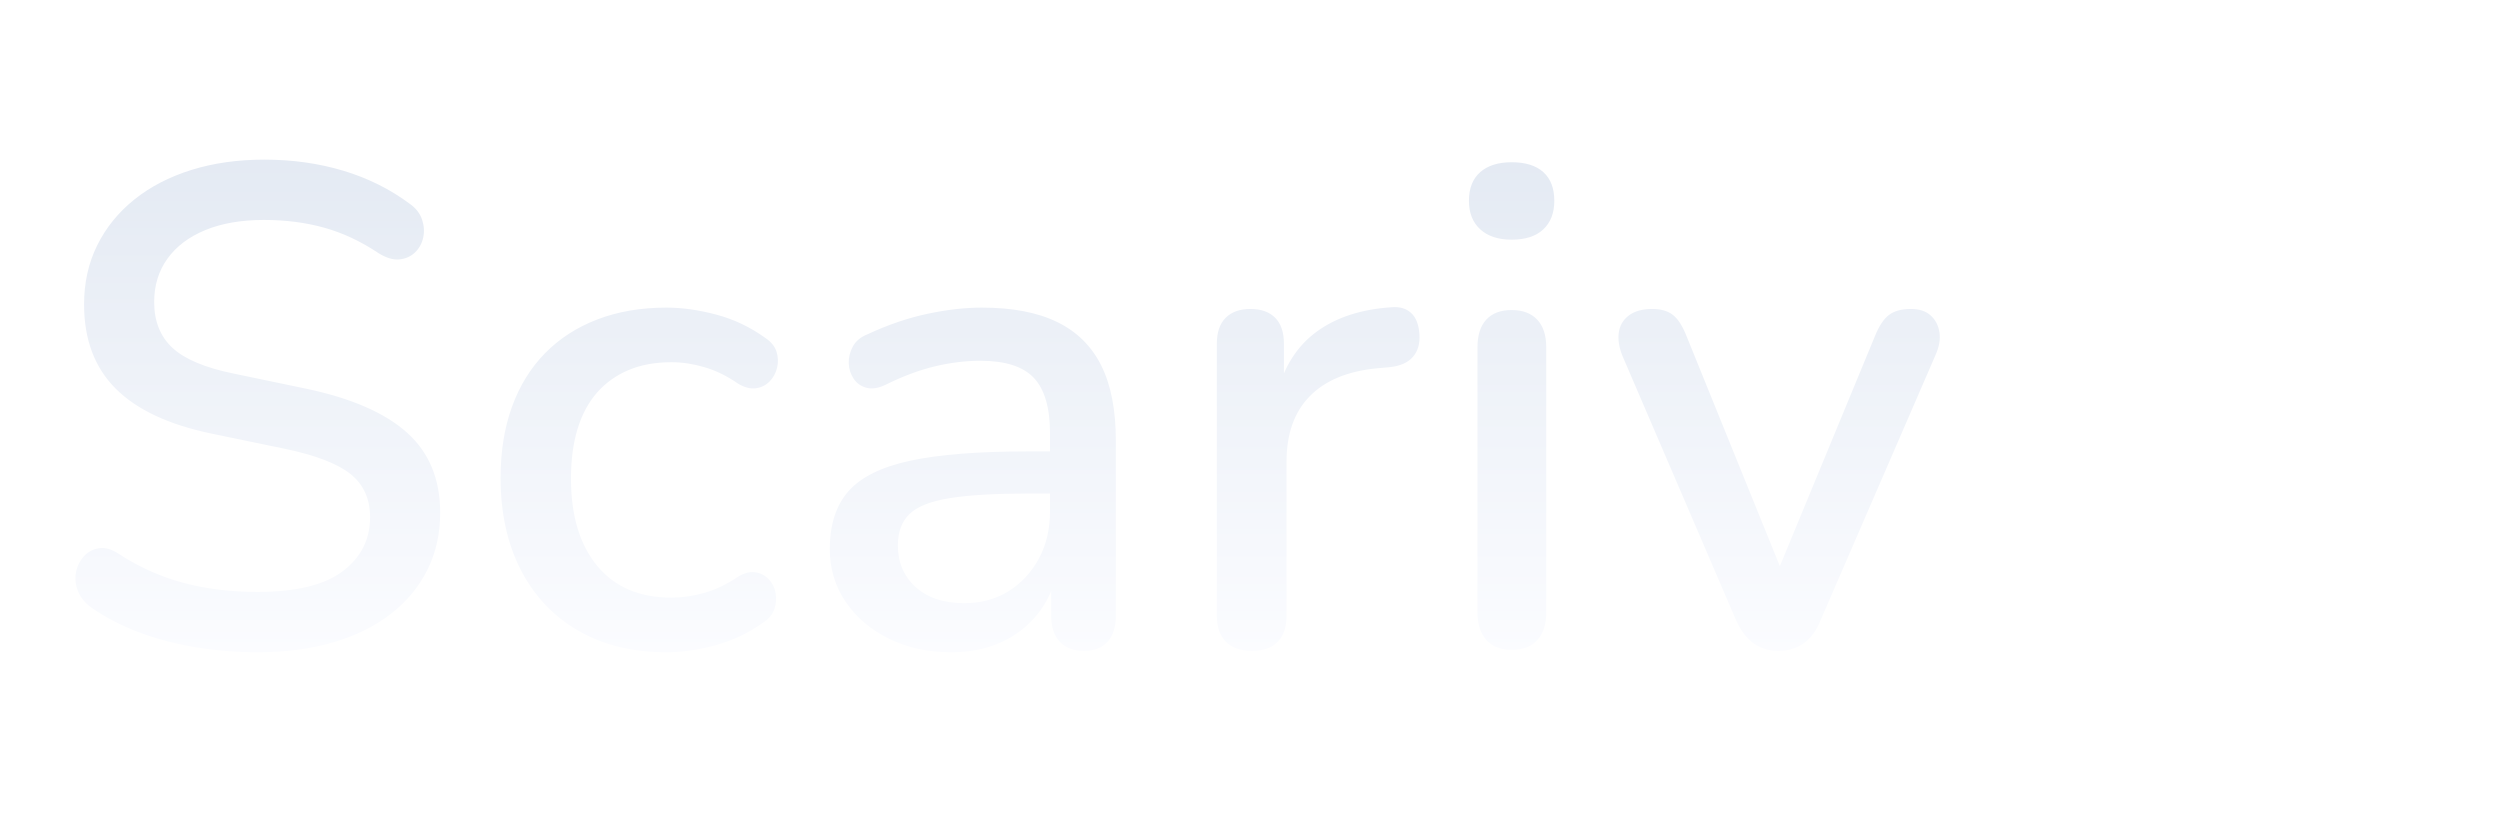
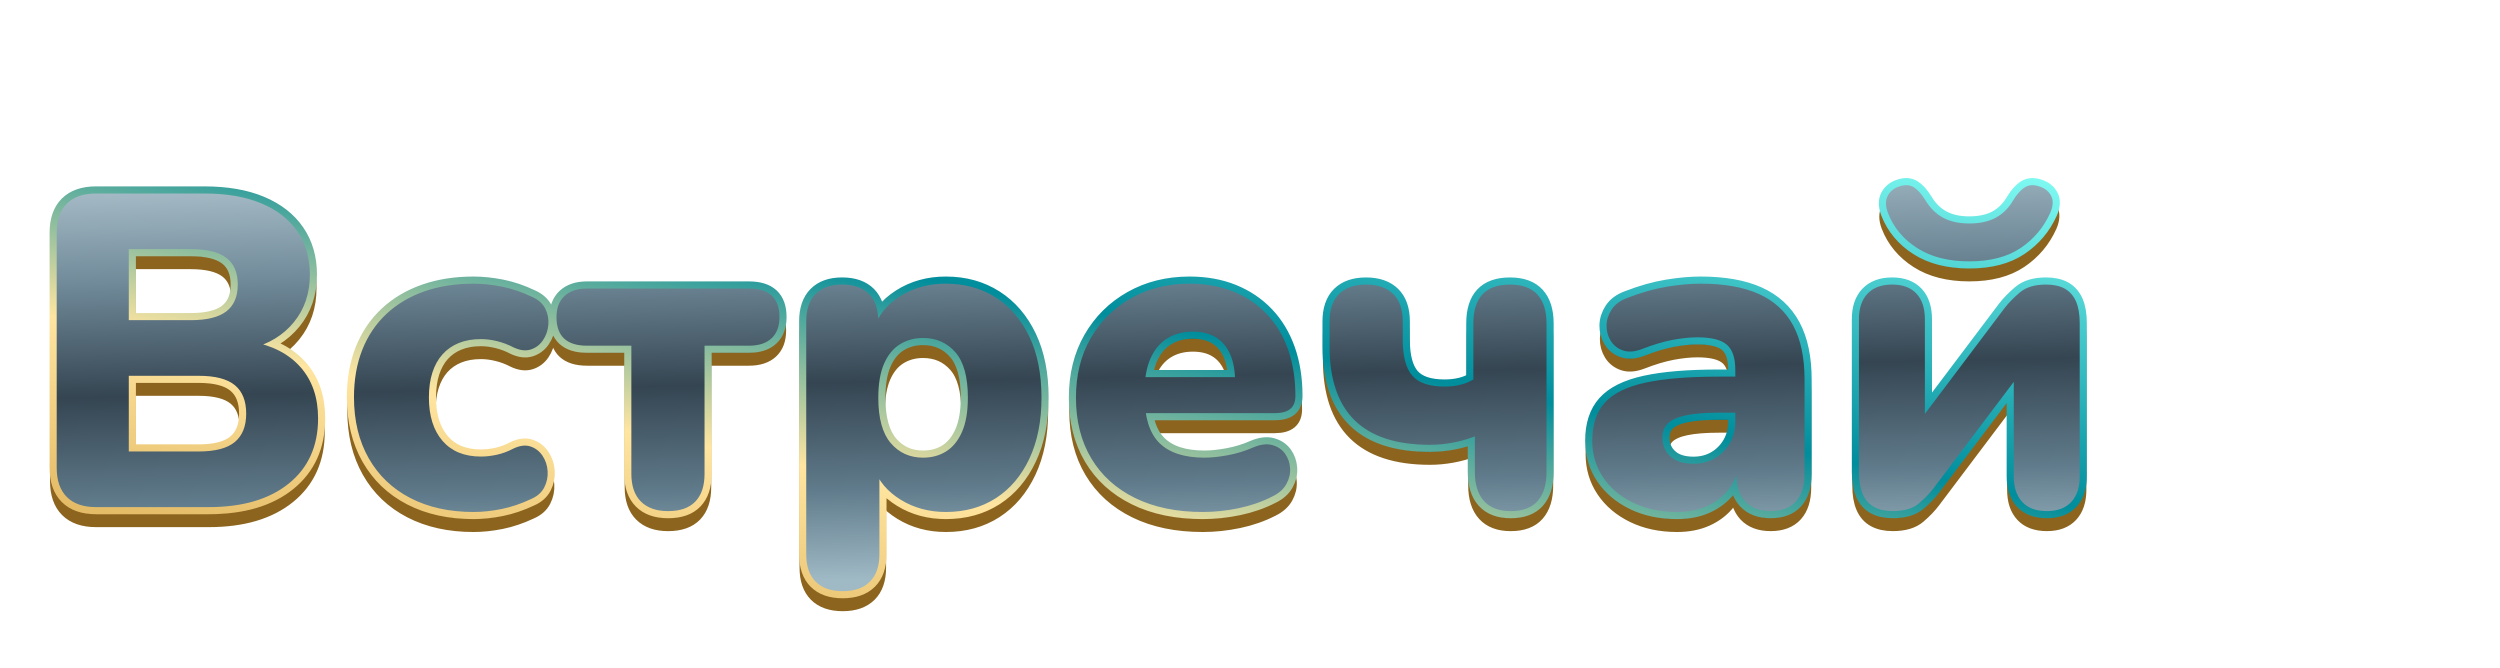
- <svg xmlns="http://www.w3.org/2000/svg" width="360" height="117" viewBox="0 0 360 117">
+ <svg xmlns="http://www.w3.org/2000/svg" width="562" height="150" viewBox="0 0 562 150" role="img" aria-label="Встречай">
  <defs>
-     <linearGradient id="soft-silver" x1="0" y1="0" x2="0" y2="1">
-       <stop stop-color="#fbfcff" />
-       <stop offset="1" stop-color="#e4eaf3" />
+     <linearGradient id="metal" x1="0" y1="0" x2=".1" y2="1">
+       <stop stop-color="#a9bec9" />
+       <stop offset=".24" stop-color="#718b9a" />
+       <stop offset=".52" stop-color="#354552" />
+       <stop offset=".78" stop-color="#607b8b" />
+       <stop offset="1" stop-color="#9fb9c5" />
+     </linearGradient>
+     <linearGradient id="edge" x1="0" y1="1" x2="1" y2="0">
+       <stop stop-color="#D7A74B" />
+       <stop offset=".34" stop-color="#FFE5A0" />
+       <stop offset=".6" stop-color="#008D9C" />
+       <stop offset="1" stop-color="#7ffbf3" />
    </linearGradient>
  </defs>
-   <path transform="translate(6 93) scale(.098 -.098)" fill="url(#soft-silver)" d="M317.11 -9.42Q271.37 -9.42 227.08 -2.2Q182.79 5.02 143.935 19.535Q105.08 34.05 74.08 55.49Q59.26 65.76 53.565 79.87Q47.87 93.98 50.37 107.585Q52.87 121.19 61.78 131.235Q70.69 141.28 84.085 143.41Q97.48 145.54 113.01 135.28Q157.88 106.09 207.89 92.645Q257.9 79.2 317.11 79.2Q402.18 79.2 442.375 109.605Q482.57 140.01 482.57 188.95Q482.57 229.45 453.745 252.485Q424.92 275.52 356.55 289.68L249.74 311.81Q155.02 331.52 108.665 378.005Q62.31 424.49 62.31 501.63Q62.31 549.47 81.59 588.46Q100.87 627.45 136.065 655.725Q171.26 684.0 219.885 699.21Q268.51 714.42 327.19 714.42Q388.93 714.42 443.22 698.12Q497.51 681.82 541.08 649.35Q554.48 639.79 558.97 626.25Q563.46 612.71 560.605 599.815Q557.75 586.92 548.63 578.085Q539.51 569.25 525.755 567.83Q512.0 566.41 495.05 576.96Q456.31 602.88 415.42 614.34Q374.53 625.8 326.48 625.8Q276.72 625.8 240.54 610.92Q204.36 596.04 184.835 568.925Q165.31 541.81 165.31 505.18Q165.31 462.82 192.2 437.85Q219.09 412.88 282.3 400.01L388.41 377.88Q488.28 356.88 536.925 313.18Q585.57 269.48 585.57 195.64Q585.57 149.37 566.79 111.675Q548.01 73.98 512.955 46.845Q477.9 19.71 428.49 5.145Q379.08 -9.42 317.11 -9.42ZM918.08 -9.42Q843.4 -9.42 788.57 22.225Q733.74 53.87 704.04 111.58Q674.34 169.29 674.34 246.71Q674.34 305.13 691.115 351.34Q707.89 397.55 739.59 429.905Q771.29 462.26 816.555 479.62Q861.82 496.98 918.08 496.98Q952.53 496.98 991.32 486.675Q1030.11 476.37 1063.24 452.48Q1076.06 443.93 1079.76 432.24Q1083.46 420.55 1080.605 408.655Q1077.75 396.76 1069.55 388.43Q1061.35 380.1 1049.375 378.465Q1037.4 376.83 1023.29 385.25Q999.26 402.01 974.095 409.38Q948.93 416.75 925.61 416.75Q889.72 416.75 862.405 405.235Q835.09 393.72 816.145 372.2Q797.2 350.68 787.48 318.93Q777.76 287.18 777.76 245.71Q777.76 164.19 816.295 117.5Q854.83 70.81 925.61 70.81Q948.93 70.81 973.74 77.82Q998.55 84.83 1023.29 101.59Q1037.4 110.01 1049.02 108.025Q1060.64 106.04 1068.48 97.705Q1076.32 89.37 1078.465 77.475Q1080.61 65.58 1076.56 53.895Q1072.51 42.21 1060.4 34.36Q1027.98 11.18 990.255 0.88Q952.53 -9.42 918.08 -9.42ZM1336.45 -9.42Q1285.18 -9.42 1244.695 10.645Q1204.21 30.71 1181.14 64.985Q1158.07 99.26 1158.07 142.11Q1158.07 196.11 1185.64 227.32Q1213.21 258.53 1276.64 272.095Q1340.07 285.66 1448.1 285.66H1495.49V223.78H1449.39Q1376.69 223.78 1334.63 217.06Q1292.57 210.34 1275.33 193.815Q1258.09 177.29 1258.09 147.53Q1258.09 110.19 1284.13 86.445Q1310.17 62.7 1355.79 62.7Q1392.55 62.7 1420.655 80.225Q1448.76 97.75 1465.205 128.075Q1481.65 158.4 1481.65 197.45V312.16Q1481.65 368.52 1457.915 393.7Q1434.18 418.88 1379.29 418.88Q1347.11 418.88 1312.74 410.725Q1278.37 402.57 1240.51 383.83Q1224.4 375.99 1212.21 379.12Q1200.02 382.25 1193.18 392.44Q1186.34 402.63 1185.905 415.17Q1185.47 427.71 1191.88 439.75Q1198.29 451.79 1213.82 457.93Q1258.37 478.66 1301.305 487.82Q1344.24 496.98 1381.55 496.98Q1448.64 496.98 1492.105 475.845Q1535.57 454.71 1556.975 411.8Q1578.38 368.89 1578.38 301.49V44.43Q1578.38 19.51 1566.275 6.045Q1554.17 -7.42 1531.37 -7.42Q1508.58 -7.42 1495.97 6.045Q1483.36 19.51 1483.36 44.43V108.92H1492.23Q1484.36 72.47 1462.85 45.96Q1441.34 19.45 1409.325 5.015Q1377.31 -9.42 1336.45 -9.42ZM1778.35 -7.42Q1753.42 -7.42 1740.1 6.045Q1726.78 19.51 1726.78 44.43V443.83Q1726.78 469.05 1739.745 482.015Q1752.71 494.98 1776.22 494.98Q1799.72 494.98 1812.54 482.015Q1825.36 469.05 1825.36 443.83V371.0H1815.36Q1830.81 430.71 1873.975 462.0Q1917.14 493.29 1983.99 497.55Q2001.52 498.98 2012.285 489.08Q2023.05 479.18 2024.47 457.81Q2025.89 437.15 2014.85 424.54Q2003.81 411.93 1981.14 409.51L1962.04 407.8Q1897.28 401.51 1863.24 366.685Q1829.2 331.86 1829.2 270.81V44.43Q1829.2 19.51 1816.385 6.045Q1803.57 -7.42 1778.35 -7.42ZM2159.93 -5.84Q2135.71 -5.84 2122.745 8.69Q2109.78 23.22 2109.78 48.85V438.7Q2109.78 465.34 2122.745 479.37Q2135.71 493.4 2159.93 493.4Q2184.14 493.4 2197.46 479.37Q2210.78 465.34 2210.78 438.7V48.85Q2210.78 23.22 2197.96 8.69Q2185.14 -5.84 2159.93 -5.84ZM2159.93 596.81Q2130.42 596.81 2113.815 611.995Q2097.21 627.18 2097.21 653.84Q2097.21 681.51 2113.815 696.05Q2130.42 710.59 2159.93 710.59Q2190.43 710.59 2206.54 696.05Q2222.65 681.51 2222.65 653.84Q2222.65 627.18 2206.54 611.995Q2190.43 596.81 2159.93 596.81ZM2551.82 -7.42Q2530.87 -7.42 2515.405 3.7Q2499.94 14.82 2489.68 37.77L2322.87 425.86Q2315.31 444.39 2317.38 460.065Q2319.45 475.74 2332.055 485.36Q2344.66 494.98 2366.75 494.98Q2385.7 494.98 2396.95 486.215Q2408.2 477.45 2417.18 454.52L2568.08 82.53H2539.82L2693.86 455.23Q2702.83 477.45 2714.44 486.215Q2726.05 494.98 2746.71 494.98Q2765.24 494.98 2775.78 485.36Q2786.32 475.74 2788.6 460.42Q2790.88 445.1 2782.61 426.86L2613.96 37.77Q2604.7 14.82 2589.09 3.7Q2573.48 -7.42 2551.82 -7.42Z" />
+   <path d="M21.595 114.0Q17.295 114.0 15.022 111.726Q12.748 109.453 12.748 105.153V52.347Q12.748 48.047 15.022 45.774Q17.295 43.5 21.595 43.5H45.928Q53.471 43.5 58.766 45.724Q64.061 47.948 66.859 52.048Q69.656 56.148 69.656 61.752Q69.656 68.01 66.075 72.41Q62.494 76.81 56.332 78.357V76.762Q63.589 78.052 67.547 82.529Q71.504 87.005 71.504 94.062Q71.504 103.367 64.94 108.683Q58.375 114.0 46.933 114.0ZM28.951 101.492H44.666Q50.229 101.492 52.786 99.365Q55.344 97.239 55.344 92.986Q55.344 88.681 52.786 86.581Q50.229 84.48 44.666 84.48H28.951ZM28.951 71.972H42.871Q48.329 71.972 50.889 69.993Q53.449 68.014 53.449 63.966Q53.449 59.918 50.889 57.963Q48.329 56.008 42.871 56.008H28.951ZM106.444 115.095Q98.316 115.095 92.259 111.969Q86.202 108.843 82.888 103.019Q79.574 97.195 79.574 89.3Q79.574 83.352 81.443 78.631Q83.312 73.91 86.85 70.588Q90.388 67.267 95.349 65.517Q100.311 63.767 106.444 63.767Q109.459 63.767 112.809 64.429Q116.159 65.091 119.559 66.715Q121.73 67.667 122.587 69.401Q123.444 71.134 123.263 73.06Q123.082 74.986 122.037 76.512Q120.992 78.037 119.283 78.573Q117.573 79.109 115.397 78.066Q113.626 77.147 111.73 76.687Q109.835 76.227 108.115 76.227Q105.291 76.227 103.125 77.111Q100.958 77.994 99.47 79.659Q97.981 81.323 97.2 83.747Q96.419 86.171 96.419 89.352Q96.419 95.563 99.47 99.099Q102.52 102.635 108.115 102.635Q109.835 102.635 111.704 102.225Q113.573 101.815 115.397 100.849Q117.573 99.806 119.256 100.368Q120.939 100.929 121.958 102.455Q122.977 103.981 123.106 105.907Q123.235 107.833 122.352 109.566Q121.468 111.299 119.35 112.199Q116.002 113.771 112.73 114.433Q109.459 115.095 106.444 115.095ZM150.19 114.9Q146.23 114.9 144.08 112.75Q141.93 110.6 141.93 106.54V77.71H131.97Q125.1 77.71 125.1 71.29Q125.1 68.22 126.905 66.54Q128.71 64.86 131.97 64.86H168.35Q175.22 64.86 175.22 71.29Q175.22 74.4 173.44 76.055Q171.66 77.71 168.35 77.71H158.38V106.54Q158.38 110.6 156.31 112.75Q154.24 114.9 150.19 114.9ZM189.439 132.895Q185.488 132.895 183.364 130.772Q181.241 128.648 181.241 124.596V72.266Q181.241 68.214 183.34 66.09Q185.44 63.967 189.292 63.967Q193.244 63.967 195.344 66.09Q197.443 68.214 197.443 72.266V78.543L196.343 74.115Q197.796 69.491 202.303 66.629Q206.81 63.767 212.629 63.767Q218.982 63.767 223.832 66.867Q228.682 69.967 231.406 75.688Q234.129 81.41 234.129 89.405Q234.129 97.3 231.406 103.098Q228.682 108.895 223.858 111.995Q219.034 115.095 212.629 115.095Q206.958 115.095 202.501 112.355Q198.043 109.614 196.491 105.285H197.691V124.596Q197.691 128.648 195.541 130.772Q193.391 132.895 189.439 132.895ZM207.511 102.882Q210.497 102.882 212.75 101.439Q215.003 99.996 216.291 97.017Q217.579 94.038 217.579 89.405Q217.579 82.404 214.774 79.192Q211.969 75.98 207.511 75.98Q204.573 75.98 202.296 77.397Q200.02 78.813 198.732 81.768Q197.443 84.724 197.443 89.405Q197.443 96.353 200.248 99.618Q203.053 102.882 207.511 102.882ZM270.387 115.095Q261.564 115.095 255.159 111.948Q248.754 108.8 245.314 103.029Q241.874 97.257 241.874 89.41Q241.874 81.81 245.166 76.062Q248.459 70.314 254.247 67.041Q260.035 63.767 267.421 63.767Q272.859 63.767 277.247 65.538Q281.635 67.31 284.775 70.605Q287.915 73.9 289.561 78.569Q291.206 83.238 291.206 89.033Q291.206 90.976 290.051 91.926Q288.896 92.876 286.549 92.876H255.543V84.772H279.217L277.665 86.081Q277.665 82.195 276.553 79.666Q275.441 77.137 273.343 75.844Q271.245 74.551 268.159 74.551Q264.768 74.551 262.318 76.121Q259.867 77.69 258.579 80.693Q257.291 83.695 257.291 88.072V88.867Q257.291 96.258 260.617 99.57Q263.944 102.882 270.777 102.882Q273.092 102.882 276.056 102.327Q279.021 101.773 281.683 100.601Q284.164 99.544 286.002 100.051Q287.839 100.558 288.861 101.962Q289.882 103.367 290.011 105.221Q290.139 107.076 289.175 108.814Q288.211 110.552 286.03 111.604Q282.578 113.376 278.48 114.236Q274.382 115.095 270.387 115.095ZM339.61 114.9Q335.66 114.9 333.605 112.625Q331.55 110.35 331.55 106.1V98.11Q328.95 99.08 326.43 99.535Q323.91 99.99 321.44 99.99Q310.11 99.99 304.5 94.455Q298.89 88.92 298.89 77.9V72.27Q298.89 68.21 301.015 66.09Q303.14 63.97 307.09 63.97Q311.04 63.97 313.19 66.09Q315.34 68.21 315.34 72.27V76.37Q315.34 81.96 317.465 84.43Q319.59 86.9 324.73 86.9Q326.62 86.9 328.25 86.51Q329.88 86.12 331.21 85.3V72.71Q331.21 63.97 339.46 63.97Q343.56 63.97 345.61 66.215Q347.66 68.46 347.66 72.71V106.1Q347.66 110.35 345.66 112.625Q343.66 114.9 339.61 114.9ZM377.002 115.095Q371.416 115.095 367.1 112.998Q362.783 110.9 360.362 107.281Q357.941 103.662 357.941 99.072Q357.941 93.672 360.741 90.545Q363.541 87.419 369.793 86.043Q376.045 84.667 386.407 84.667H391.788V92.771H386.412Q381.926 92.771 379.106 93.347Q376.287 93.924 374.998 95.136Q373.71 96.348 373.71 98.376Q373.71 100.963 375.51 102.61Q377.311 104.258 380.697 104.258Q383.378 104.258 385.476 103.041Q387.574 101.825 388.836 99.672Q390.098 97.519 390.098 94.686V83.138Q390.098 79.137 388.183 77.485Q386.269 75.832 381.592 75.832Q379.026 75.832 375.961 76.413Q372.897 76.994 369.149 78.456Q366.678 79.404 364.871 78.79Q363.064 78.175 362.097 76.616Q361.131 75.057 361.155 73.176Q361.178 71.295 362.312 69.56Q363.445 67.824 365.916 66.934Q370.611 65.129 374.742 64.448Q378.873 63.767 382.278 63.767Q390.239 63.767 395.389 66.086Q400.539 68.405 403.101 73.164Q405.663 77.924 405.663 85.352V106.544Q405.663 110.596 403.71 112.745Q401.758 114.895 398.054 114.895Q394.35 114.895 392.347 112.745Q390.345 110.596 390.345 106.544V103.41L391.003 104.409Q390.445 107.671 388.562 110.055Q386.678 112.438 383.745 113.767Q380.812 115.095 377.002 115.095ZM425.499 114.895Q422.981 114.895 421.276 113.957Q419.572 113.019 418.731 111.067Q417.891 109.115 417.891 106.149V71.775Q417.891 68.019 419.843 65.993Q421.795 63.967 425.352 63.967Q428.909 63.967 430.811 65.993Q432.713 68.019 432.713 71.775V96.678H429.97L450.672 69.204Q452.01 67.471 454.086 65.719Q456.162 63.967 459.962 63.967Q462.528 63.967 464.182 64.905Q465.837 65.843 466.677 67.745Q467.518 69.647 467.518 72.661V107.087Q467.518 110.791 465.616 112.843Q463.713 114.895 460.157 114.895Q456.5 114.895 454.598 112.843Q452.696 110.791 452.696 107.087V82.131H455.491L434.736 109.658Q433.451 111.391 431.401 113.143Q429.351 114.895 425.499 114.895ZM442.7 58.757Q435.643 58.757 430.972 55.764Q426.301 52.772 424.401 47.857Q423.558 45.576 424.346 44.041Q425.134 42.505 426.967 41.91Q428.848 41.267 430.188 42.082Q431.528 42.896 432.809 44.981Q434.366 47.61 436.778 48.925Q439.19 50.239 442.7 50.239Q446.262 50.239 448.674 48.925Q451.086 47.61 452.591 44.981Q453.872 42.896 455.236 42.082Q456.6 41.267 458.433 41.91Q460.314 42.505 461.102 44.041Q461.89 45.576 460.895 47.857Q458.68 52.772 454.218 55.764Q449.757 58.757 442.7 58.757Z" transform="translate(0 3)" fill="#101921" stroke="#8c641e" stroke-width="3" stroke-linejoin="round" />
+   <path d="M21.595 114.0Q17.295 114.0 15.022 111.726Q12.748 109.453 12.748 105.153V52.347Q12.748 48.047 15.022 45.774Q17.295 43.5 21.595 43.5H45.928Q53.471 43.5 58.766 45.724Q64.061 47.948 66.859 52.048Q69.656 56.148 69.656 61.752Q69.656 68.01 66.075 72.41Q62.494 76.81 56.332 78.357V76.762Q63.589 78.052 67.547 82.529Q71.504 87.005 71.504 94.062Q71.504 103.367 64.94 108.683Q58.375 114.0 46.933 114.0ZM28.951 101.492H44.666Q50.229 101.492 52.786 99.365Q55.344 97.239 55.344 92.986Q55.344 88.681 52.786 86.581Q50.229 84.48 44.666 84.48H28.951ZM28.951 71.972H42.871Q48.329 71.972 50.889 69.993Q53.449 68.014 53.449 63.966Q53.449 59.918 50.889 57.963Q48.329 56.008 42.871 56.008H28.951ZM106.444 115.095Q98.316 115.095 92.259 111.969Q86.202 108.843 82.888 103.019Q79.574 97.195 79.574 89.3Q79.574 83.352 81.443 78.631Q83.312 73.91 86.85 70.588Q90.388 67.267 95.349 65.517Q100.311 63.767 106.444 63.767Q109.459 63.767 112.809 64.429Q116.159 65.091 119.559 66.715Q121.73 67.667 122.587 69.401Q123.444 71.134 123.263 73.06Q123.082 74.986 122.037 76.512Q120.992 78.037 119.283 78.573Q117.573 79.109 115.397 78.066Q113.626 77.147 111.73 76.687Q109.835 76.227 108.115 76.227Q105.291 76.227 103.125 77.111Q100.958 77.994 99.47 79.659Q97.981 81.323 97.2 83.747Q96.419 86.171 96.419 89.352Q96.419 95.563 99.47 99.099Q102.52 102.635 108.115 102.635Q109.835 102.635 111.704 102.225Q113.573 101.815 115.397 100.849Q117.573 99.806 119.256 100.368Q120.939 100.929 121.958 102.455Q122.977 103.981 123.106 105.907Q123.235 107.833 122.352 109.566Q121.468 111.299 119.35 112.199Q116.002 113.771 112.73 114.433Q109.459 115.095 106.444 115.095ZM150.19 114.9Q146.23 114.9 144.08 112.75Q141.93 110.6 141.93 106.54V77.71H131.97Q125.1 77.71 125.1 71.29Q125.1 68.22 126.905 66.54Q128.71 64.86 131.97 64.86H168.35Q175.22 64.86 175.22 71.29Q175.22 74.4 173.44 76.055Q171.66 77.71 168.35 77.71H158.38V106.54Q158.38 110.6 156.31 112.75Q154.24 114.9 150.19 114.9ZM189.439 132.895Q185.488 132.895 183.364 130.772Q181.241 128.648 181.241 124.596V72.266Q181.241 68.214 183.34 66.09Q185.44 63.967 189.292 63.967Q193.244 63.967 195.344 66.09Q197.443 68.214 197.443 72.266V78.543L196.343 74.115Q197.796 69.491 202.303 66.629Q206.81 63.767 212.629 63.767Q218.982 63.767 223.832 66.867Q228.682 69.967 231.406 75.688Q234.129 81.41 234.129 89.405Q234.129 97.3 231.406 103.098Q228.682 108.895 223.858 111.995Q219.034 115.095 212.629 115.095Q206.958 115.095 202.501 112.355Q198.043 109.614 196.491 105.285H197.691V124.596Q197.691 128.648 195.541 130.772Q193.391 132.895 189.439 132.895ZM207.511 102.882Q210.497 102.882 212.75 101.439Q215.003 99.996 216.291 97.017Q217.579 94.038 217.579 89.405Q217.579 82.404 214.774 79.192Q211.969 75.98 207.511 75.98Q204.573 75.98 202.296 77.397Q200.02 78.813 198.732 81.768Q197.443 84.724 197.443 89.405Q197.443 96.353 200.248 99.618Q203.053 102.882 207.511 102.882ZM270.387 115.095Q261.564 115.095 255.159 111.948Q248.754 108.8 245.314 103.029Q241.874 97.257 241.874 89.41Q241.874 81.81 245.166 76.062Q248.459 70.314 254.247 67.041Q260.035 63.767 267.421 63.767Q272.859 63.767 277.247 65.538Q281.635 67.31 284.775 70.605Q287.915 73.9 289.561 78.569Q291.206 83.238 291.206 89.033Q291.206 90.976 290.051 91.926Q288.896 92.876 286.549 92.876H255.543V84.772H279.217L277.665 86.081Q277.665 82.195 276.553 79.666Q275.441 77.137 273.343 75.844Q271.245 74.551 268.159 74.551Q264.768 74.551 262.318 76.121Q259.867 77.69 258.579 80.693Q257.291 83.695 257.291 88.072V88.867Q257.291 96.258 260.617 99.57Q263.944 102.882 270.777 102.882Q273.092 102.882 276.056 102.327Q279.021 101.773 281.683 100.601Q284.164 99.544 286.002 100.051Q287.839 100.558 288.861 101.962Q289.882 103.367 290.011 105.221Q290.139 107.076 289.175 108.814Q288.211 110.552 286.03 111.604Q282.578 113.376 278.48 114.236Q274.382 115.095 270.387 115.095ZM339.61 114.9Q335.66 114.9 333.605 112.625Q331.55 110.35 331.55 106.1V98.11Q328.95 99.08 326.43 99.535Q323.91 99.99 321.44 99.99Q310.11 99.99 304.5 94.455Q298.89 88.92 298.89 77.9V72.27Q298.89 68.21 301.015 66.09Q303.14 63.97 307.09 63.97Q311.04 63.97 313.19 66.09Q315.34 68.21 315.34 72.27V76.37Q315.34 81.96 317.465 84.43Q319.59 86.9 324.73 86.9Q326.62 86.9 328.25 86.51Q329.88 86.12 331.21 85.3V72.71Q331.21 63.97 339.46 63.97Q343.56 63.97 345.61 66.215Q347.66 68.46 347.66 72.71V106.1Q347.66 110.35 345.66 112.625Q343.66 114.9 339.61 114.9ZM377.002 115.095Q371.416 115.095 367.1 112.998Q362.783 110.9 360.362 107.281Q357.941 103.662 357.941 99.072Q357.941 93.672 360.741 90.545Q363.541 87.419 369.793 86.043Q376.045 84.667 386.407 84.667H391.788V92.771H386.412Q381.926 92.771 379.106 93.347Q376.287 93.924 374.998 95.136Q373.71 96.348 373.71 98.376Q373.71 100.963 375.51 102.61Q377.311 104.258 380.697 104.258Q383.378 104.258 385.476 103.041Q387.574 101.825 388.836 99.672Q390.098 97.519 390.098 94.686V83.138Q390.098 79.137 388.183 77.485Q386.269 75.832 381.592 75.832Q379.026 75.832 375.961 76.413Q372.897 76.994 369.149 78.456Q366.678 79.404 364.871 78.79Q363.064 78.175 362.097 76.616Q361.131 75.057 361.155 73.176Q361.178 71.295 362.312 69.56Q363.445 67.824 365.916 66.934Q370.611 65.129 374.742 64.448Q378.873 63.767 382.278 63.767Q390.239 63.767 395.389 66.086Q400.539 68.405 403.101 73.164Q405.663 77.924 405.663 85.352V106.544Q405.663 110.596 403.71 112.745Q401.758 114.895 398.054 114.895Q394.35 114.895 392.347 112.745Q390.345 110.596 390.345 106.544V103.41L391.003 104.409Q390.445 107.671 388.562 110.055Q386.678 112.438 383.745 113.767Q380.812 115.095 377.002 115.095ZM425.499 114.895Q422.981 114.895 421.276 113.957Q419.572 113.019 418.731 111.067Q417.891 109.115 417.891 106.149V71.775Q417.891 68.019 419.843 65.993Q421.795 63.967 425.352 63.967Q428.909 63.967 430.811 65.993Q432.713 68.019 432.713 71.775V96.678H429.97L450.672 69.204Q452.01 67.471 454.086 65.719Q456.162 63.967 459.962 63.967Q462.528 63.967 464.182 64.905Q465.837 65.843 466.677 67.745Q467.518 69.647 467.518 72.661V107.087Q467.518 110.791 465.616 112.843Q463.713 114.895 460.157 114.895Q456.5 114.895 454.598 112.843Q452.696 110.791 452.696 107.087V82.131H455.491L434.736 109.658Q433.451 111.391 431.401 113.143Q429.351 114.895 425.499 114.895ZM442.7 58.757Q435.643 58.757 430.972 55.764Q426.301 52.772 424.401 47.857Q423.558 45.576 424.346 44.041Q425.134 42.505 426.967 41.91Q428.848 41.267 430.188 42.082Q431.528 42.896 432.809 44.981Q434.366 47.61 436.778 48.925Q439.19 50.239 442.7 50.239Q446.262 50.239 448.674 48.925Q451.086 47.61 452.591 44.981Q453.872 42.896 455.236 42.082Q456.6 41.267 458.433 41.91Q460.314 42.505 461.102 44.041Q461.89 45.576 460.895 47.857Q458.68 52.772 454.218 55.764Q449.757 58.757 442.7 58.757Z" fill="url(#metal)" stroke="url(#edge)" stroke-width="3.2" stroke-linejoin="round" paint-order="stroke" />
</svg>
